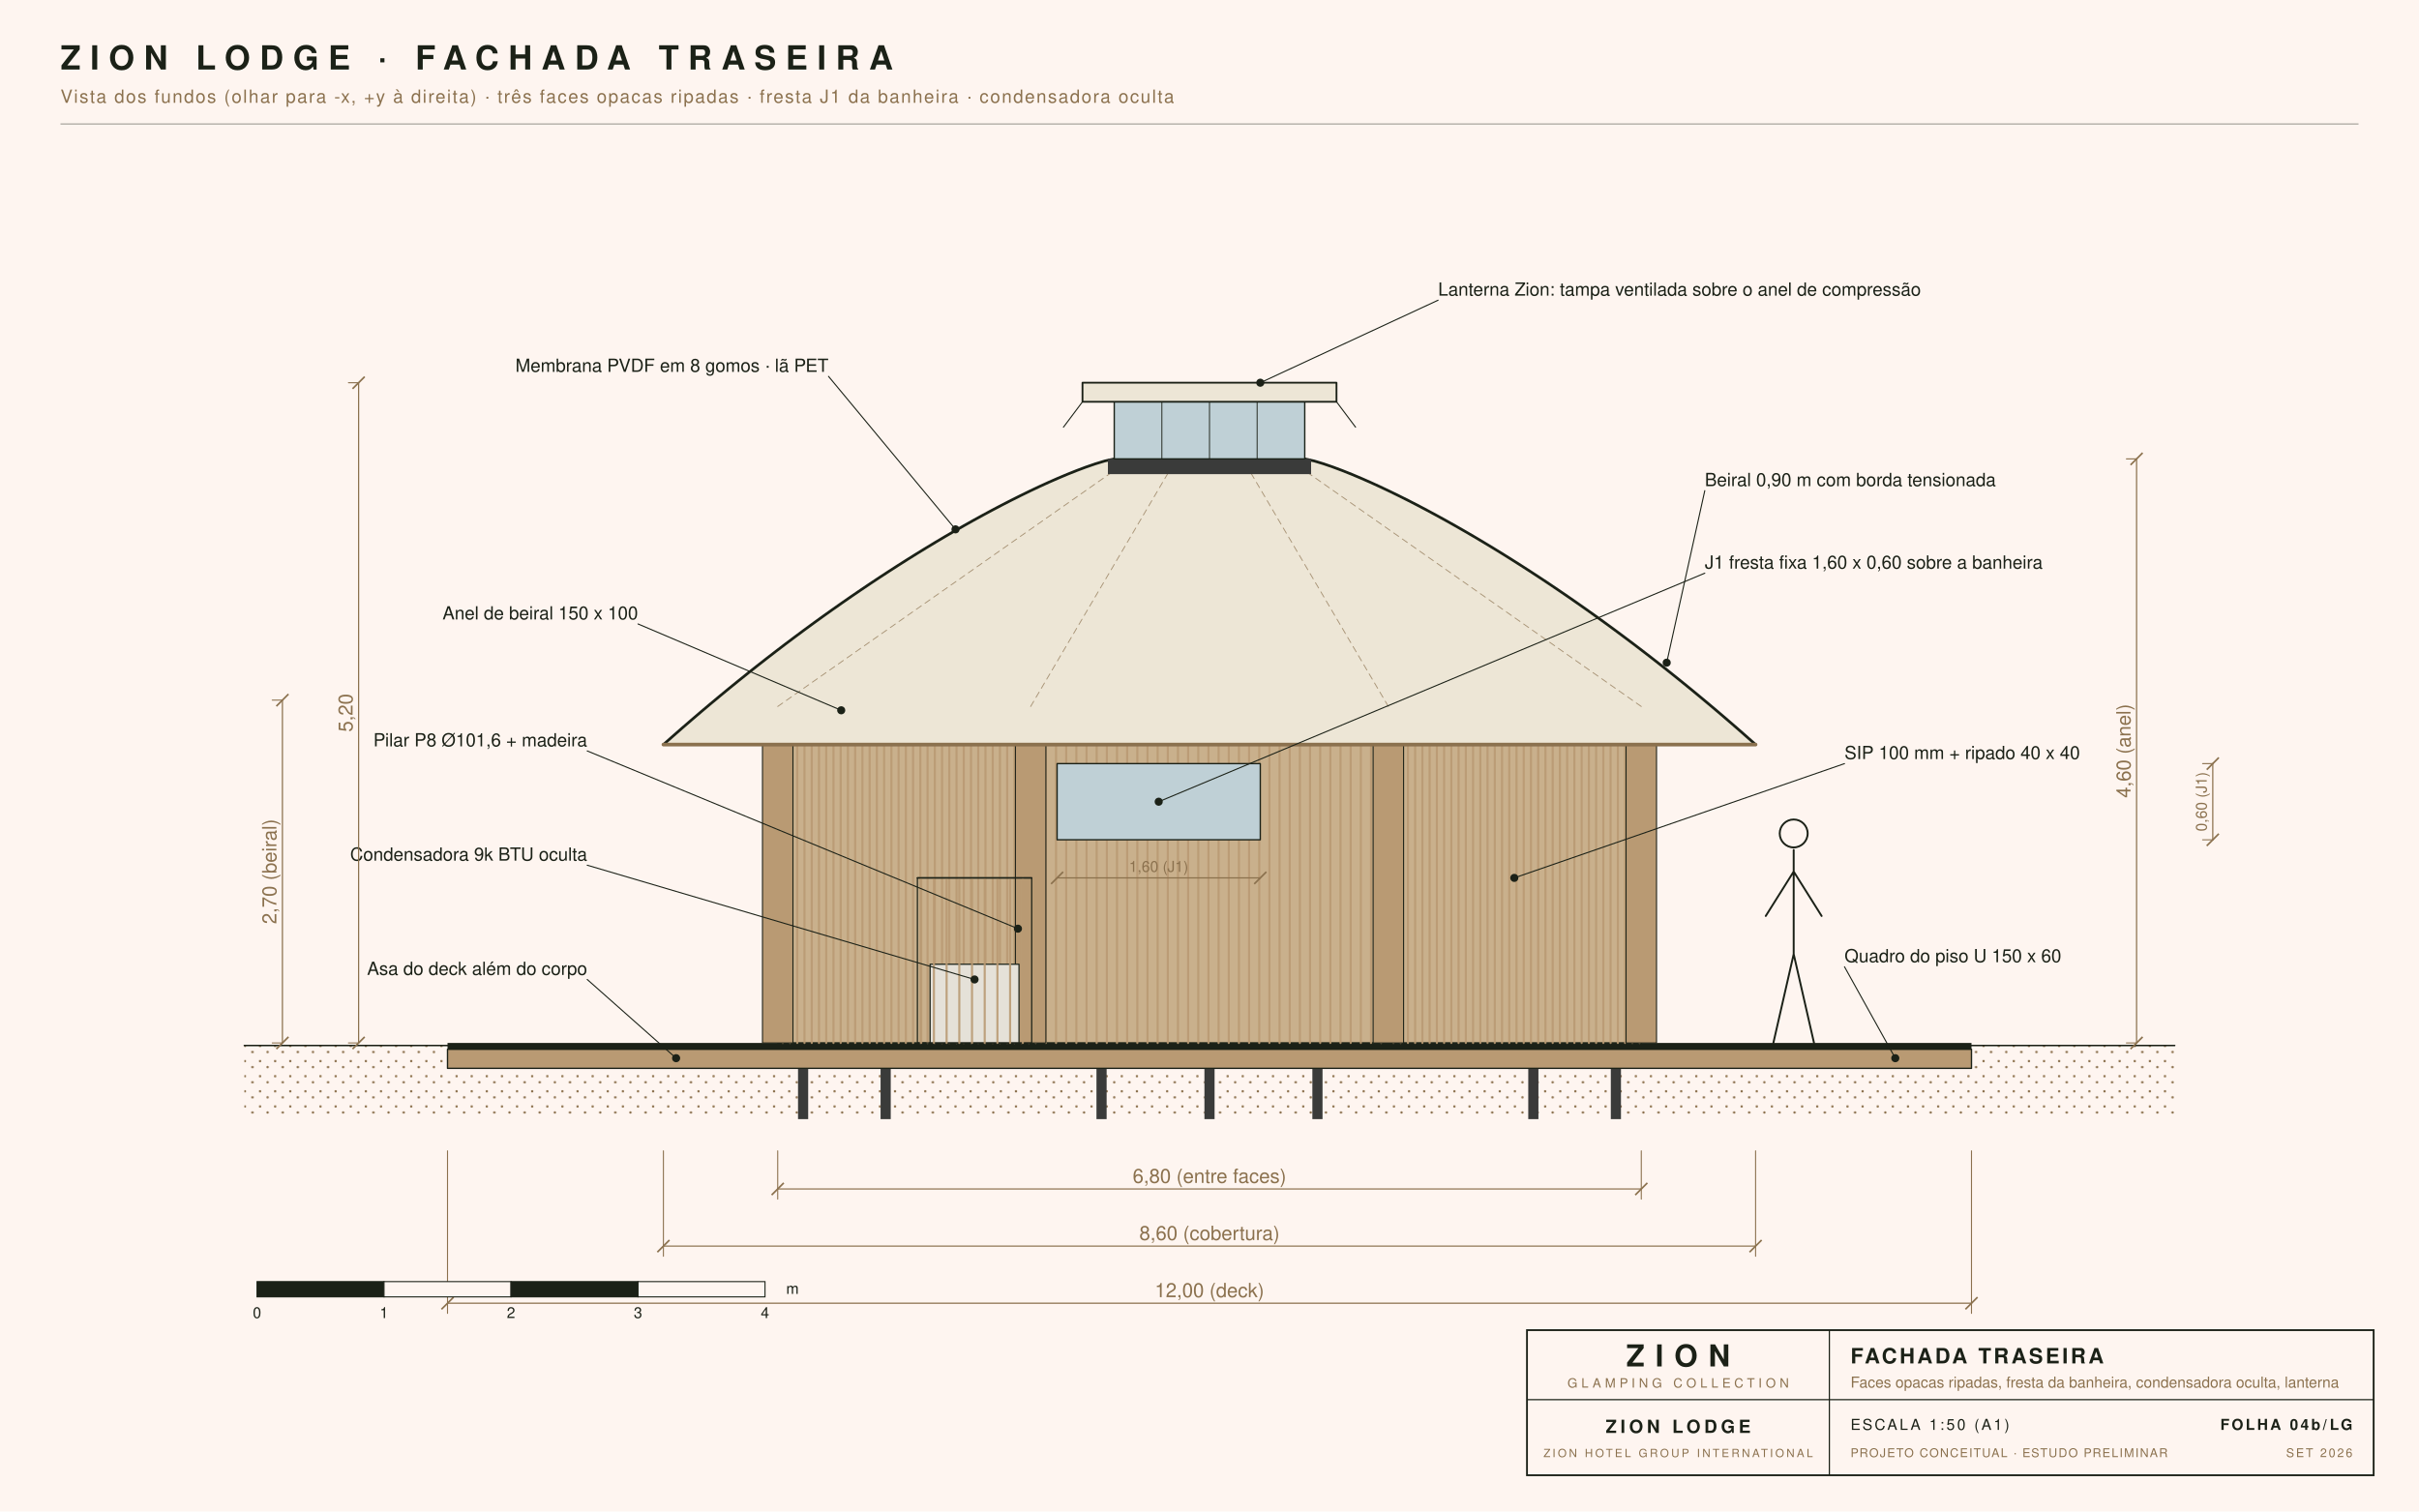
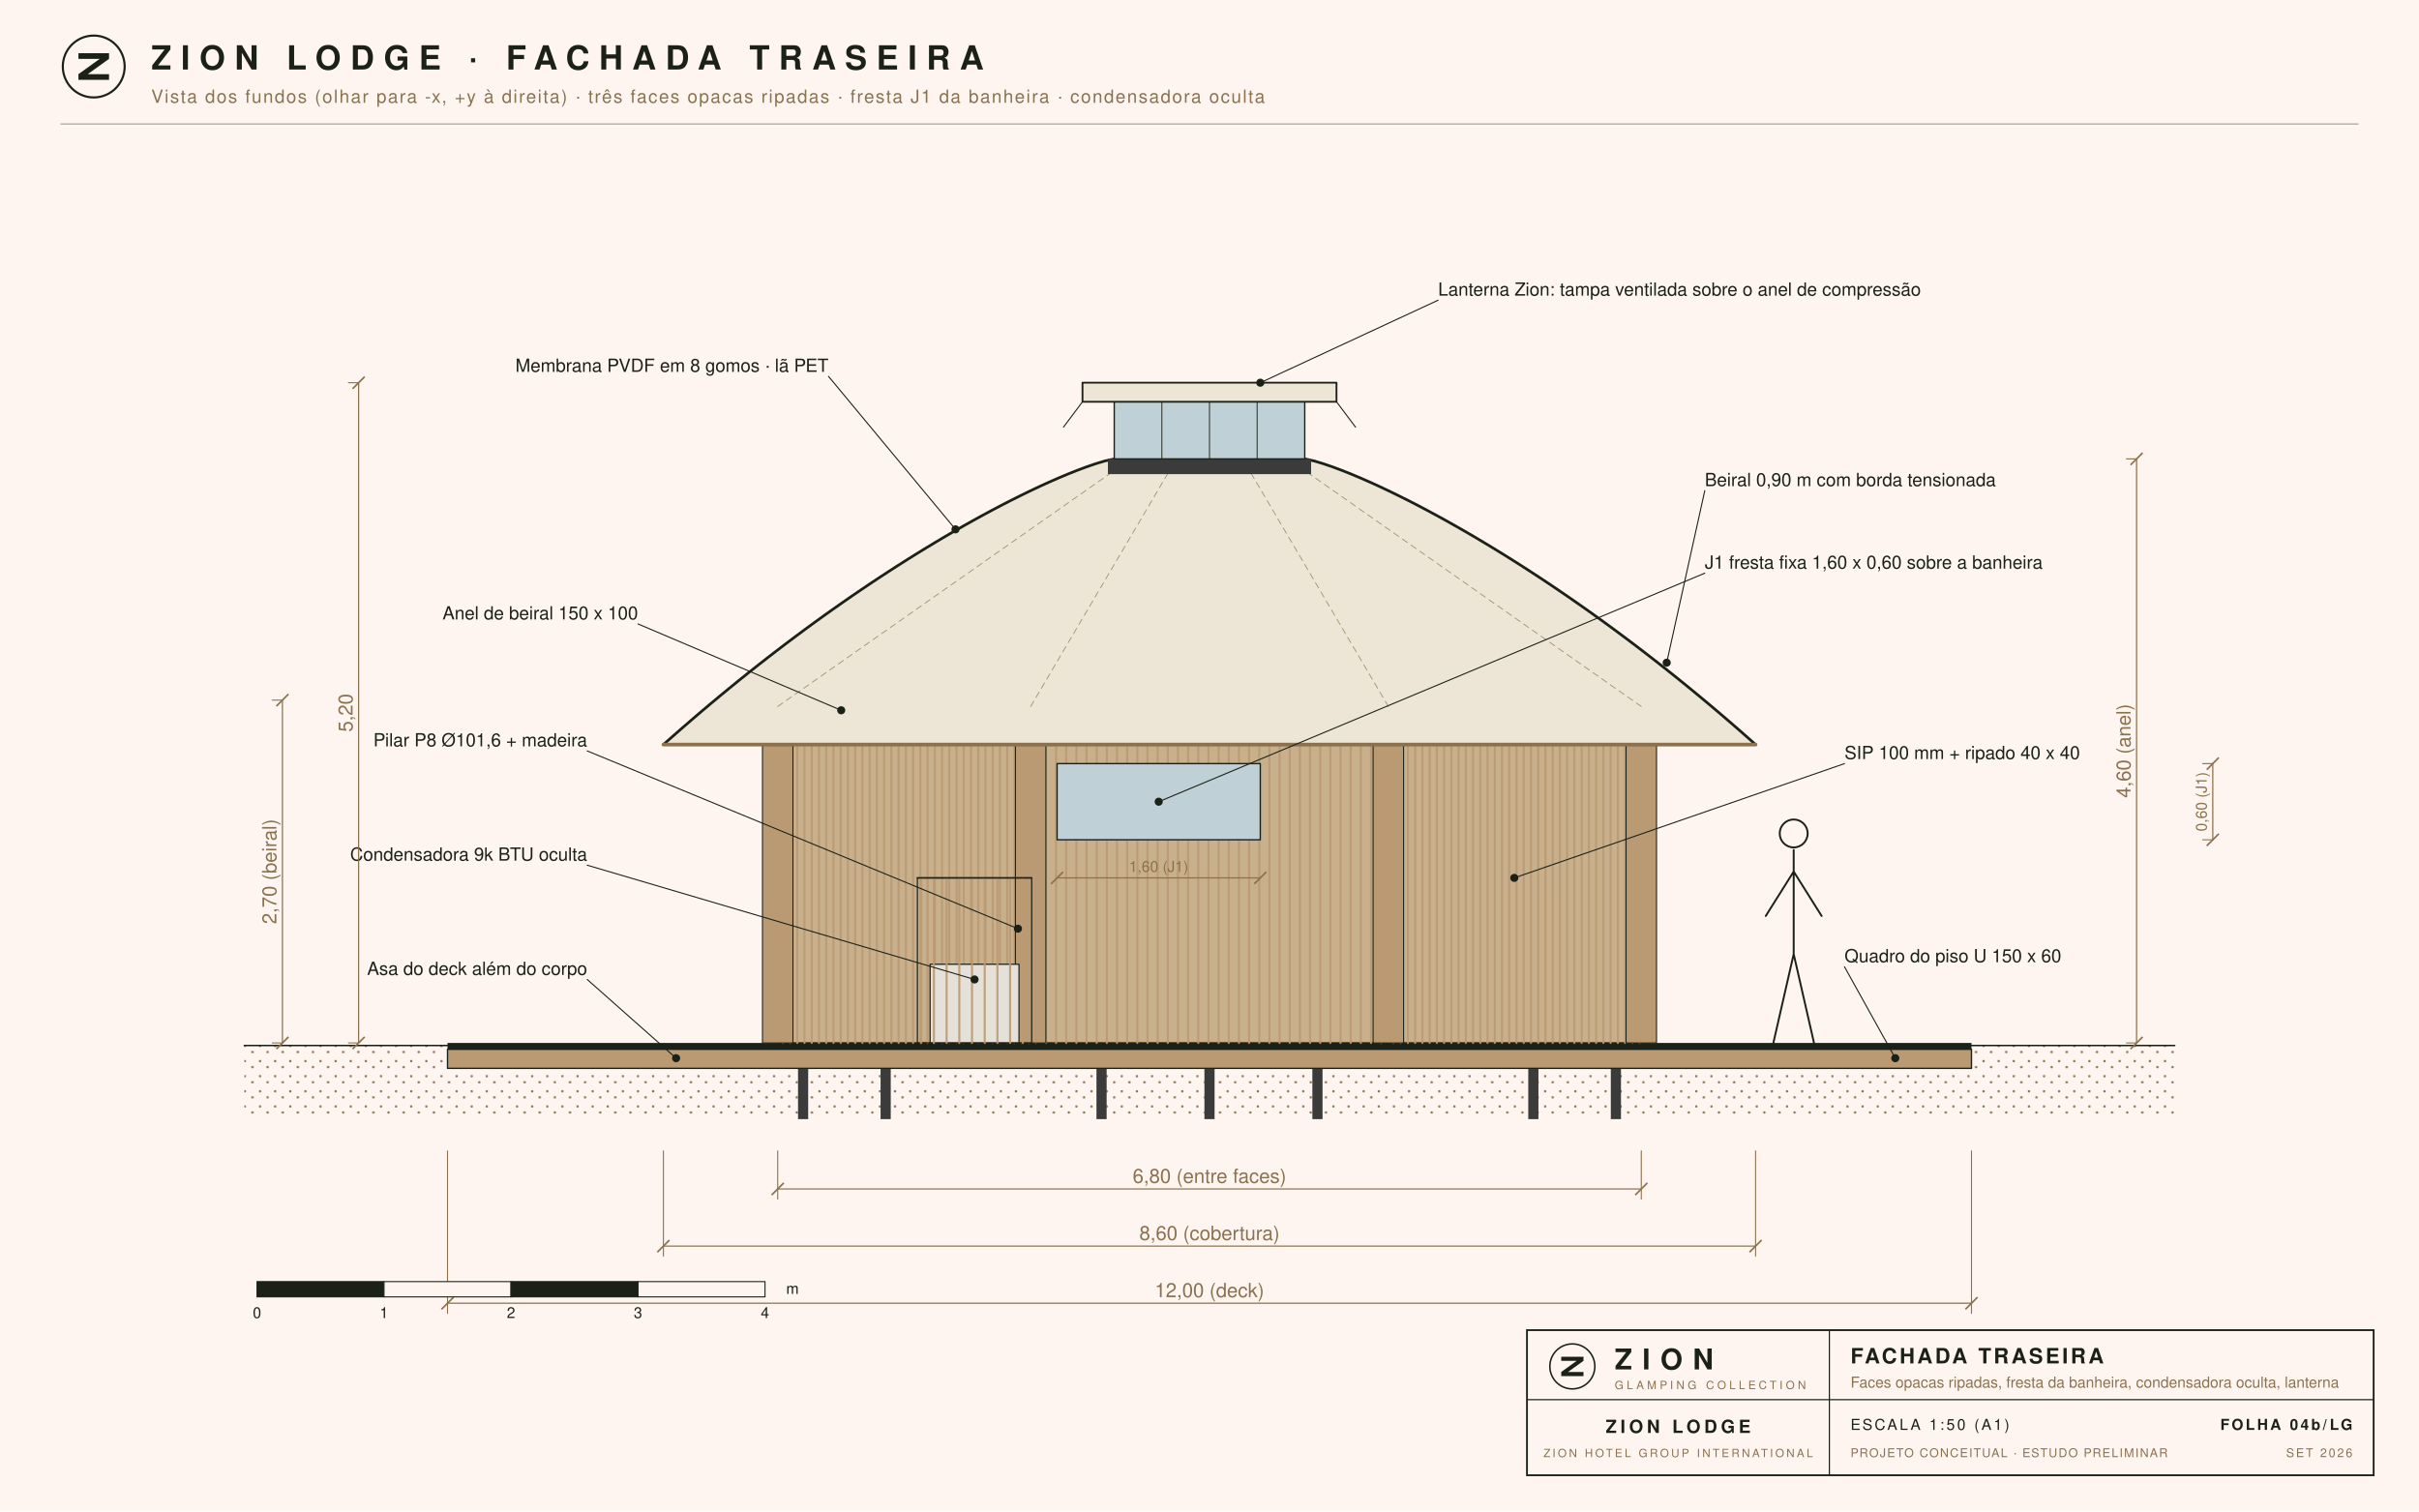
<svg xmlns="http://www.w3.org/2000/svg" viewBox="0 0 1600 1000" width="1600" height="1000" font-family="'DM Sans','Aventa',Helvetica,Arial,sans-serif">
  <defs>
    <pattern id="soil" width="10" height="10" patternUnits="userSpaceOnUse">
      <circle cx="2" cy="2" r="0.8" fill="#8B714E" />
      <circle cx="7" cy="6" r="0.8" fill="#8B714E" />
    </pattern>
  </defs>
  <rect width="1600" height="1000" fill="#FEF5F0" />
-   <text x="40.00" y="46.00" fill="#1B2117" text-anchor="start" style="font-family:'DM Sans','Aventa',Helvetica,Arial,sans-serif;font-size:22px;font-weight:700;letter-spacing:0.28em;">ZION LODGE · FACHADA TRASEIRA</text>
-   <text x="40.00" y="68.00" fill="#8B714E" text-anchor="start" style="font-family:'DM Sans','Aventa',Helvetica,Arial,sans-serif;font-size:12px;font-weight:400;letter-spacing:0.08em;">Vista dos fundos (olhar para -x, +y à direita) · três faces opacas ripadas · fresta J1 da banheira · condensadora oculta</text>
+   <g transform="translate(40.00,22.00) scale(0.44)">
+     <circle cx="50" cy="50" r="46.5" fill="none" stroke="#1B2117" stroke-width="3.2" />
+     <polygon points="27,30 73,30 73,38.5 41,61.5 73,61.5 73,70 27,70 27,61.5 59,38.5 27,38.5" fill="#1B2117" />
+   </g>
+   <text x="100.00" y="46.00" fill="#1B2117" text-anchor="start" style="font-family:'DM Sans','Aventa',Helvetica,Arial,sans-serif;font-size:22px;font-weight:700;letter-spacing:0.28em;">ZION LODGE · FACHADA TRASEIRA</text>
+   <text x="100.00" y="68.00" fill="#8B714E" text-anchor="start" style="font-family:'DM Sans','Aventa',Helvetica,Arial,sans-serif;font-size:12px;font-weight:400;letter-spacing:0.08em;">Vista dos fundos (olhar para -x, +y à direita) · três faces opacas ripadas · fresta J1 da banheira · condensadora oculta</text>
  <line x1="40" y1="82" x2="1560" y2="82" stroke="#1B2117" stroke-width="0.6" opacity="0.5" />
  <polygon points="161.60,740.40 1438.40,740.40 1438.40,691.68 161.60,691.68" fill="url(#soil)" stroke="none" stroke-width="1.0" opacity="1.0" stroke-linejoin="round" stroke-linecap="round" />
  <line x1="161.60" y1="691.68" x2="1438.40" y2="691.68" stroke="#1B2117" stroke-width="1.0" opacity="1.0" stroke-linecap="round" />
  <polygon points="527.84,740.40 534.56,740.40 534.56,706.80 527.84,706.80" fill="#3A3B3A" stroke="none" stroke-width="1.0" opacity="1.0" stroke-linejoin="round" stroke-linecap="round" />
  <polygon points="582.44,740.40 589.16,740.40 589.16,706.80 582.44,706.80" fill="#3A3B3A" stroke="none" stroke-width="1.0" opacity="1.0" stroke-linejoin="round" stroke-linecap="round" />
  <polygon points="725.24,740.40 731.96,740.40 731.96,706.80 725.24,706.80" fill="#3A3B3A" stroke="none" stroke-width="1.0" opacity="1.0" stroke-linejoin="round" stroke-linecap="round" />
  <polygon points="796.64,740.40 803.36,740.40 803.36,706.80 796.64,706.80" fill="#3A3B3A" stroke="none" stroke-width="1.0" opacity="1.0" stroke-linejoin="round" stroke-linecap="round" />
  <polygon points="868.04,740.40 874.76,740.40 874.76,706.80 868.04,706.80" fill="#3A3B3A" stroke="none" stroke-width="1.0" opacity="1.0" stroke-linejoin="round" stroke-linecap="round" />
  <polygon points="1010.84,740.40 1017.56,740.40 1017.56,706.80 1010.84,706.80" fill="#3A3B3A" stroke="none" stroke-width="1.0" opacity="1.0" stroke-linejoin="round" stroke-linecap="round" />
  <polygon points="1065.44,740.40 1072.16,740.40 1072.16,706.80 1065.44,706.80" fill="#3A3B3A" stroke="none" stroke-width="1.0" opacity="1.0" stroke-linejoin="round" stroke-linecap="round" />
  <polygon points="296.00,706.80 1304.00,706.80 1304.00,694.20 296.00,694.20" fill="#B99A73" stroke="#1B2117" stroke-width="0.9" opacity="1.0" stroke-linejoin="round" stroke-linecap="round" />
  <polygon points="296.00,694.20 1304.00,694.20 1304.00,690.00 296.00,690.00" fill="#1B2117" stroke="none" stroke-width="1.0" opacity="1.0" stroke-linejoin="round" stroke-linecap="round" />
  <polygon points="514.40,690.00 681.70,690.00 681.70,475.80 514.40,475.80" fill="#C9B08C" stroke="#1B2117" stroke-width="1.0" opacity="1.0" stroke-linejoin="round" stroke-linecap="round" />
  <line x1="517.76" y1="690.00" x2="517.76" y2="475.80" stroke="#B99A73" stroke-width="1.4" opacity="0.9" stroke-linecap="round" />
  <line x1="522.55" y1="690.00" x2="522.55" y2="475.80" stroke="#B99A73" stroke-width="1.4" opacity="0.9" stroke-linecap="round" />
  <line x1="527.34" y1="690.00" x2="527.34" y2="475.80" stroke="#B99A73" stroke-width="1.4" opacity="0.9" stroke-linecap="round" />
  <line x1="532.12" y1="690.00" x2="532.12" y2="475.80" stroke="#B99A73" stroke-width="1.4" opacity="0.9" stroke-linecap="round" />
  <line x1="536.91" y1="690.00" x2="536.91" y2="475.80" stroke="#B99A73" stroke-width="1.4" opacity="0.9" stroke-linecap="round" />
  <line x1="541.70" y1="690.00" x2="541.70" y2="475.80" stroke="#B99A73" stroke-width="1.4" opacity="0.9" stroke-linecap="round" />
  <line x1="546.49" y1="690.00" x2="546.49" y2="475.80" stroke="#B99A73" stroke-width="1.4" opacity="0.9" stroke-linecap="round" />
  <line x1="551.28" y1="690.00" x2="551.28" y2="475.80" stroke="#B99A73" stroke-width="1.4" opacity="0.9" stroke-linecap="round" />
  <line x1="556.06" y1="690.00" x2="556.06" y2="475.80" stroke="#B99A73" stroke-width="1.4" opacity="0.9" stroke-linecap="round" />
  <line x1="560.85" y1="690.00" x2="560.85" y2="475.80" stroke="#B99A73" stroke-width="1.4" opacity="0.9" stroke-linecap="round" />
  <line x1="565.64" y1="690.00" x2="565.64" y2="475.80" stroke="#B99A73" stroke-width="1.4" opacity="0.9" stroke-linecap="round" />
  <line x1="570.43" y1="690.00" x2="570.43" y2="475.80" stroke="#B99A73" stroke-width="1.4" opacity="0.9" stroke-linecap="round" />
  <line x1="575.22" y1="690.00" x2="575.22" y2="475.80" stroke="#B99A73" stroke-width="1.4" opacity="0.9" stroke-linecap="round" />
  <line x1="580.00" y1="690.00" x2="580.00" y2="475.80" stroke="#B99A73" stroke-width="1.4" opacity="0.9" stroke-linecap="round" />
  <line x1="584.79" y1="690.00" x2="584.79" y2="475.80" stroke="#B99A73" stroke-width="1.4" opacity="0.9" stroke-linecap="round" />
  <line x1="589.58" y1="690.00" x2="589.58" y2="475.80" stroke="#B99A73" stroke-width="1.4" opacity="0.9" stroke-linecap="round" />
  <line x1="594.37" y1="690.00" x2="594.37" y2="475.80" stroke="#B99A73" stroke-width="1.4" opacity="0.9" stroke-linecap="round" />
  <line x1="599.16" y1="690.00" x2="599.16" y2="475.80" stroke="#B99A73" stroke-width="1.4" opacity="0.9" stroke-linecap="round" />
  <line x1="603.94" y1="690.00" x2="603.94" y2="475.80" stroke="#B99A73" stroke-width="1.4" opacity="0.9" stroke-linecap="round" />
  <line x1="608.73" y1="690.00" x2="608.73" y2="475.80" stroke="#B99A73" stroke-width="1.4" opacity="0.9" stroke-linecap="round" />
  <line x1="613.52" y1="690.00" x2="613.52" y2="475.80" stroke="#B99A73" stroke-width="1.4" opacity="0.9" stroke-linecap="round" />
  <line x1="618.31" y1="690.00" x2="618.31" y2="475.80" stroke="#B99A73" stroke-width="1.4" opacity="0.9" stroke-linecap="round" />
  <line x1="623.10" y1="690.00" x2="623.10" y2="475.80" stroke="#B99A73" stroke-width="1.4" opacity="0.9" stroke-linecap="round" />
  <line x1="627.88" y1="690.00" x2="627.88" y2="475.80" stroke="#B99A73" stroke-width="1.4" opacity="0.9" stroke-linecap="round" />
  <line x1="632.67" y1="690.00" x2="632.67" y2="475.80" stroke="#B99A73" stroke-width="1.4" opacity="0.9" stroke-linecap="round" />
  <line x1="637.46" y1="690.00" x2="637.46" y2="475.80" stroke="#B99A73" stroke-width="1.4" opacity="0.9" stroke-linecap="round" />
  <line x1="642.25" y1="690.00" x2="642.25" y2="475.80" stroke="#B99A73" stroke-width="1.4" opacity="0.9" stroke-linecap="round" />
  <line x1="647.04" y1="690.00" x2="647.04" y2="475.80" stroke="#B99A73" stroke-width="1.4" opacity="0.9" stroke-linecap="round" />
  <line x1="651.82" y1="690.00" x2="651.82" y2="475.80" stroke="#B99A73" stroke-width="1.4" opacity="0.9" stroke-linecap="round" />
  <line x1="656.61" y1="690.00" x2="656.61" y2="475.80" stroke="#B99A73" stroke-width="1.4" opacity="0.9" stroke-linecap="round" />
  <line x1="661.40" y1="690.00" x2="661.40" y2="475.80" stroke="#B99A73" stroke-width="1.4" opacity="0.9" stroke-linecap="round" />
  <line x1="666.19" y1="690.00" x2="666.19" y2="475.80" stroke="#B99A73" stroke-width="1.4" opacity="0.9" stroke-linecap="round" />
  <line x1="670.98" y1="690.00" x2="670.98" y2="475.80" stroke="#B99A73" stroke-width="1.4" opacity="0.9" stroke-linecap="round" />
  <line x1="675.76" y1="690.00" x2="675.76" y2="475.80" stroke="#B99A73" stroke-width="1.4" opacity="0.9" stroke-linecap="round" />
  <line x1="680.55" y1="690.00" x2="680.55" y2="475.80" stroke="#B99A73" stroke-width="1.4" opacity="0.9" stroke-linecap="round" />
  <polygon points="681.70,690.00 918.30,690.00 918.30,475.80 681.70,475.80" fill="#C9B08C" stroke="#1B2117" stroke-width="1.0" opacity="1.0" stroke-linejoin="round" stroke-linecap="round" />
  <line x1="685.06" y1="690.00" x2="685.06" y2="475.80" stroke="#B99A73" stroke-width="1.4" opacity="0.9" stroke-linecap="round" />
  <line x1="691.78" y1="690.00" x2="691.78" y2="475.80" stroke="#B99A73" stroke-width="1.4" opacity="0.9" stroke-linecap="round" />
  <line x1="698.50" y1="690.00" x2="698.50" y2="475.80" stroke="#B99A73" stroke-width="1.4" opacity="0.9" stroke-linecap="round" />
  <line x1="705.22" y1="690.00" x2="705.22" y2="475.80" stroke="#B99A73" stroke-width="1.4" opacity="0.9" stroke-linecap="round" />
  <line x1="711.94" y1="690.00" x2="711.94" y2="475.80" stroke="#B99A73" stroke-width="1.4" opacity="0.9" stroke-linecap="round" />
  <line x1="718.66" y1="690.00" x2="718.66" y2="475.80" stroke="#B99A73" stroke-width="1.4" opacity="0.9" stroke-linecap="round" />
  <line x1="725.38" y1="690.00" x2="725.38" y2="475.80" stroke="#B99A73" stroke-width="1.4" opacity="0.9" stroke-linecap="round" />
  <line x1="732.10" y1="690.00" x2="732.10" y2="475.80" stroke="#B99A73" stroke-width="1.4" opacity="0.9" stroke-linecap="round" />
  <line x1="738.82" y1="690.00" x2="738.82" y2="475.80" stroke="#B99A73" stroke-width="1.4" opacity="0.9" stroke-linecap="round" />
  <line x1="745.54" y1="690.00" x2="745.54" y2="475.80" stroke="#B99A73" stroke-width="1.4" opacity="0.9" stroke-linecap="round" />
  <line x1="752.26" y1="690.00" x2="752.26" y2="475.80" stroke="#B99A73" stroke-width="1.4" opacity="0.9" stroke-linecap="round" />
  <line x1="758.98" y1="690.00" x2="758.98" y2="475.80" stroke="#B99A73" stroke-width="1.4" opacity="0.9" stroke-linecap="round" />
  <line x1="765.70" y1="690.00" x2="765.70" y2="475.80" stroke="#B99A73" stroke-width="1.4" opacity="0.9" stroke-linecap="round" />
  <line x1="772.42" y1="690.00" x2="772.42" y2="475.80" stroke="#B99A73" stroke-width="1.4" opacity="0.9" stroke-linecap="round" />
  <line x1="779.14" y1="690.00" x2="779.14" y2="475.80" stroke="#B99A73" stroke-width="1.4" opacity="0.9" stroke-linecap="round" />
  <line x1="785.86" y1="690.00" x2="785.86" y2="475.80" stroke="#B99A73" stroke-width="1.4" opacity="0.9" stroke-linecap="round" />
  <line x1="792.58" y1="690.00" x2="792.58" y2="475.80" stroke="#B99A73" stroke-width="1.4" opacity="0.9" stroke-linecap="round" />
  <line x1="799.30" y1="690.00" x2="799.30" y2="475.80" stroke="#B99A73" stroke-width="1.4" opacity="0.9" stroke-linecap="round" />
  <line x1="806.02" y1="690.00" x2="806.02" y2="475.80" stroke="#B99A73" stroke-width="1.4" opacity="0.9" stroke-linecap="round" />
  <line x1="812.74" y1="690.00" x2="812.74" y2="475.80" stroke="#B99A73" stroke-width="1.4" opacity="0.9" stroke-linecap="round" />
  <line x1="819.46" y1="690.00" x2="819.46" y2="475.80" stroke="#B99A73" stroke-width="1.4" opacity="0.9" stroke-linecap="round" />
  <line x1="826.18" y1="690.00" x2="826.18" y2="475.80" stroke="#B99A73" stroke-width="1.4" opacity="0.9" stroke-linecap="round" />
  <line x1="832.90" y1="690.00" x2="832.90" y2="475.80" stroke="#B99A73" stroke-width="1.4" opacity="0.9" stroke-linecap="round" />
  <line x1="839.62" y1="690.00" x2="839.62" y2="475.80" stroke="#B99A73" stroke-width="1.4" opacity="0.9" stroke-linecap="round" />
  <line x1="846.34" y1="690.00" x2="846.34" y2="475.80" stroke="#B99A73" stroke-width="1.4" opacity="0.9" stroke-linecap="round" />
  <line x1="853.06" y1="690.00" x2="853.06" y2="475.80" stroke="#B99A73" stroke-width="1.4" opacity="0.9" stroke-linecap="round" />
  <line x1="859.78" y1="690.00" x2="859.78" y2="475.80" stroke="#B99A73" stroke-width="1.4" opacity="0.9" stroke-linecap="round" />
  <line x1="866.50" y1="690.00" x2="866.50" y2="475.80" stroke="#B99A73" stroke-width="1.4" opacity="0.9" stroke-linecap="round" />
  <line x1="873.22" y1="690.00" x2="873.22" y2="475.80" stroke="#B99A73" stroke-width="1.4" opacity="0.9" stroke-linecap="round" />
  <line x1="879.94" y1="690.00" x2="879.94" y2="475.80" stroke="#B99A73" stroke-width="1.4" opacity="0.9" stroke-linecap="round" />
  <line x1="886.66" y1="690.00" x2="886.66" y2="475.80" stroke="#B99A73" stroke-width="1.4" opacity="0.9" stroke-linecap="round" />
  <line x1="893.38" y1="690.00" x2="893.38" y2="475.80" stroke="#B99A73" stroke-width="1.4" opacity="0.9" stroke-linecap="round" />
  <line x1="900.10" y1="690.00" x2="900.10" y2="475.80" stroke="#B99A73" stroke-width="1.4" opacity="0.9" stroke-linecap="round" />
  <line x1="906.82" y1="690.00" x2="906.82" y2="475.80" stroke="#B99A73" stroke-width="1.4" opacity="0.9" stroke-linecap="round" />
  <line x1="913.54" y1="690.00" x2="913.54" y2="475.80" stroke="#B99A73" stroke-width="1.4" opacity="0.9" stroke-linecap="round" />
  <polygon points="918.30,690.00 1085.60,690.00 1085.60,475.80 918.30,475.80" fill="#C9B08C" stroke="#1B2117" stroke-width="1.0" opacity="1.0" stroke-linejoin="round" stroke-linecap="round" />
  <line x1="921.66" y1="690.00" x2="921.66" y2="475.80" stroke="#B99A73" stroke-width="1.4" opacity="0.9" stroke-linecap="round" />
  <line x1="926.45" y1="690.00" x2="926.45" y2="475.80" stroke="#B99A73" stroke-width="1.4" opacity="0.9" stroke-linecap="round" />
  <line x1="931.24" y1="690.00" x2="931.24" y2="475.80" stroke="#B99A73" stroke-width="1.4" opacity="0.9" stroke-linecap="round" />
  <line x1="936.02" y1="690.00" x2="936.02" y2="475.80" stroke="#B99A73" stroke-width="1.4" opacity="0.9" stroke-linecap="round" />
  <line x1="940.81" y1="690.00" x2="940.81" y2="475.80" stroke="#B99A73" stroke-width="1.4" opacity="0.9" stroke-linecap="round" />
  <line x1="945.60" y1="690.00" x2="945.60" y2="475.80" stroke="#B99A73" stroke-width="1.4" opacity="0.9" stroke-linecap="round" />
  <line x1="950.39" y1="690.00" x2="950.39" y2="475.80" stroke="#B99A73" stroke-width="1.4" opacity="0.9" stroke-linecap="round" />
  <line x1="955.18" y1="690.00" x2="955.18" y2="475.80" stroke="#B99A73" stroke-width="1.4" opacity="0.9" stroke-linecap="round" />
  <line x1="959.96" y1="690.00" x2="959.96" y2="475.80" stroke="#B99A73" stroke-width="1.4" opacity="0.9" stroke-linecap="round" />
  <line x1="964.75" y1="690.00" x2="964.75" y2="475.80" stroke="#B99A73" stroke-width="1.4" opacity="0.9" stroke-linecap="round" />
  <line x1="969.54" y1="690.00" x2="969.54" y2="475.80" stroke="#B99A73" stroke-width="1.4" opacity="0.9" stroke-linecap="round" />
  <line x1="974.33" y1="690.00" x2="974.33" y2="475.80" stroke="#B99A73" stroke-width="1.4" opacity="0.9" stroke-linecap="round" />
  <line x1="979.12" y1="690.00" x2="979.12" y2="475.80" stroke="#B99A73" stroke-width="1.4" opacity="0.9" stroke-linecap="round" />
  <line x1="983.90" y1="690.00" x2="983.90" y2="475.80" stroke="#B99A73" stroke-width="1.4" opacity="0.9" stroke-linecap="round" />
  <line x1="988.69" y1="690.00" x2="988.69" y2="475.80" stroke="#B99A73" stroke-width="1.4" opacity="0.9" stroke-linecap="round" />
  <line x1="993.48" y1="690.00" x2="993.48" y2="475.80" stroke="#B99A73" stroke-width="1.4" opacity="0.9" stroke-linecap="round" />
  <line x1="998.27" y1="690.00" x2="998.27" y2="475.80" stroke="#B99A73" stroke-width="1.4" opacity="0.9" stroke-linecap="round" />
  <line x1="1003.06" y1="690.00" x2="1003.06" y2="475.80" stroke="#B99A73" stroke-width="1.4" opacity="0.9" stroke-linecap="round" />
  <line x1="1007.84" y1="690.00" x2="1007.84" y2="475.80" stroke="#B99A73" stroke-width="1.4" opacity="0.9" stroke-linecap="round" />
  <line x1="1012.63" y1="690.00" x2="1012.63" y2="475.80" stroke="#B99A73" stroke-width="1.4" opacity="0.9" stroke-linecap="round" />
  <line x1="1017.42" y1="690.00" x2="1017.42" y2="475.80" stroke="#B99A73" stroke-width="1.4" opacity="0.9" stroke-linecap="round" />
  <line x1="1022.21" y1="690.00" x2="1022.21" y2="475.80" stroke="#B99A73" stroke-width="1.4" opacity="0.9" stroke-linecap="round" />
  <line x1="1027.00" y1="690.00" x2="1027.00" y2="475.80" stroke="#B99A73" stroke-width="1.4" opacity="0.9" stroke-linecap="round" />
  <line x1="1031.78" y1="690.00" x2="1031.78" y2="475.80" stroke="#B99A73" stroke-width="1.4" opacity="0.9" stroke-linecap="round" />
  <line x1="1036.57" y1="690.00" x2="1036.57" y2="475.80" stroke="#B99A73" stroke-width="1.4" opacity="0.9" stroke-linecap="round" />
  <line x1="1041.36" y1="690.00" x2="1041.36" y2="475.80" stroke="#B99A73" stroke-width="1.4" opacity="0.9" stroke-linecap="round" />
  <line x1="1046.15" y1="690.00" x2="1046.15" y2="475.80" stroke="#B99A73" stroke-width="1.4" opacity="0.9" stroke-linecap="round" />
  <line x1="1050.94" y1="690.00" x2="1050.94" y2="475.80" stroke="#B99A73" stroke-width="1.4" opacity="0.9" stroke-linecap="round" />
  <line x1="1055.72" y1="690.00" x2="1055.72" y2="475.80" stroke="#B99A73" stroke-width="1.4" opacity="0.9" stroke-linecap="round" />
  <line x1="1060.51" y1="690.00" x2="1060.51" y2="475.80" stroke="#B99A73" stroke-width="1.4" opacity="0.9" stroke-linecap="round" />
  <line x1="1065.30" y1="690.00" x2="1065.30" y2="475.80" stroke="#B99A73" stroke-width="1.4" opacity="0.9" stroke-linecap="round" />
  <line x1="1070.09" y1="690.00" x2="1070.09" y2="475.80" stroke="#B99A73" stroke-width="1.4" opacity="0.9" stroke-linecap="round" />
  <line x1="1074.88" y1="690.00" x2="1074.88" y2="475.80" stroke="#B99A73" stroke-width="1.4" opacity="0.9" stroke-linecap="round" />
  <line x1="1079.66" y1="690.00" x2="1079.66" y2="475.80" stroke="#B99A73" stroke-width="1.4" opacity="0.9" stroke-linecap="round" />
  <line x1="1084.45" y1="690.00" x2="1084.45" y2="475.80" stroke="#B99A73" stroke-width="1.4" opacity="0.9" stroke-linecap="round" />
  <polygon points="699.20,555.60 833.60,555.60 833.60,505.20 699.20,505.20" fill="#BFD0D6" stroke="#1B2117" stroke-width="0.9" opacity="1.0" stroke-linejoin="round" stroke-linecap="round" />
  <polygon points="504.32,690.00 524.48,690.00 524.48,463.20 504.32,463.20" fill="#B99A73" stroke="#1B2117" stroke-width="0.7" opacity="1.0" stroke-linejoin="round" stroke-linecap="round" />
  <polygon points="671.62,690.00 691.78,690.00 691.78,463.20 671.62,463.20" fill="#B99A73" stroke="#1B2117" stroke-width="0.7" opacity="1.0" stroke-linejoin="round" stroke-linecap="round" />
  <polygon points="908.22,690.00 928.38,690.00 928.38,463.20 908.22,463.20" fill="#B99A73" stroke="#1B2117" stroke-width="0.7" opacity="1.0" stroke-linejoin="round" stroke-linecap="round" />
  <polygon points="1075.52,690.00 1095.68,690.00 1095.68,463.20 1075.52,463.20" fill="#B99A73" stroke="#1B2117" stroke-width="0.7" opacity="1.0" stroke-linejoin="round" stroke-linecap="round" />
  <polygon points="504.32,475.80 1095.68,475.80 1095.68,463.20 504.32,463.20" fill="#3A3B3A" stroke="#1B2117" stroke-width="0.5" opacity="1.0" stroke-linejoin="round" stroke-linecap="round" />
  <polygon points="438.80,492.60 445.01,487.09 451.22,481.64 457.44,476.27 463.65,470.95 469.86,465.71 476.08,460.53 482.29,455.41 488.50,450.36 494.71,445.37 500.93,440.45 507.14,435.59 513.35,430.79 519.56,426.05 525.78,421.38 531.99,416.76 538.20,412.21 544.41,407.72 550.62,403.30 556.84,398.93 563.05,394.62 569.26,390.38 575.48,386.19 581.69,382.07 587.90,378.01 594.11,374.01 600.33,370.07 606.54,366.19 612.75,362.38 618.96,358.63 625.17,354.94 631.39,351.32 637.60,347.77 643.81,344.28 650.02,340.87 656.24,337.52 662.45,334.25 668.66,331.06 674.88,327.95 681.09,324.92 687.30,321.98 693.51,319.14 699.73,316.41 705.94,313.79 712.15,311.31 718.36,308.98 724.58,306.84 730.79,304.96 737.00,303.60 863.00,303.60 869.21,304.96 875.42,306.84 881.64,308.98 887.85,311.31 894.06,313.79 900.27,316.41 906.49,319.14 912.70,321.98 918.91,324.92 925.12,327.95 931.34,331.06 937.55,334.25 943.76,337.52 949.98,340.87 956.19,344.28 962.40,347.77 968.61,351.32 974.83,354.94 981.04,358.63 987.25,362.38 993.46,366.19 999.67,370.07 1005.89,374.01 1012.10,378.01 1018.31,382.07 1024.53,386.19 1030.74,390.38 1036.95,394.62 1043.16,398.93 1049.38,403.30 1055.59,407.72 1061.80,412.21 1068.01,416.76 1074.22,421.38 1080.44,426.05 1086.65,430.79 1092.86,435.59 1099.08,440.45 1105.29,445.37 1111.50,450.36 1117.71,455.41 1123.92,460.53 1130.14,465.71 1136.35,470.95 1142.56,476.27 1148.78,481.64 1154.99,487.09 1161.20,492.60" fill="#EDE6D6" stroke="#1B2117" stroke-width="1.8" opacity="1.0" stroke-linejoin="round" stroke-linecap="round" />
  <line x1="438.80" y1="492.60" x2="1161.20" y2="492.60" stroke="#8B714E" stroke-width="2.4" opacity="1.0" stroke-linecap="round" />
  <line x1="514.40" y1="467.40" x2="742.04" y2="307.80" stroke="#8B714E" stroke-width="0.6" stroke-dasharray="4 3" opacity="0.7" stroke-linecap="round" />
  <line x1="681.70" y1="467.40" x2="775.64" y2="307.80" stroke="#8B714E" stroke-width="0.6" stroke-dasharray="4 3" opacity="0.7" stroke-linecap="round" />
  <line x1="918.30" y1="467.40" x2="824.36" y2="307.80" stroke="#8B714E" stroke-width="0.6" stroke-dasharray="4 3" opacity="0.7" stroke-linecap="round" />
  <line x1="1085.60" y1="467.40" x2="857.96" y2="307.80" stroke="#8B714E" stroke-width="0.6" stroke-dasharray="4 3" opacity="0.7" stroke-linecap="round" />
  <polygon points="732.80,313.68 867.20,313.68 867.20,303.60 732.80,303.60" fill="#3A3B3A" stroke="none" stroke-width="1.0" opacity="1.0" stroke-linejoin="round" stroke-linecap="round" />
  <polygon points="737.00,303.60 863.00,303.60 863.00,265.80 737.00,265.80" fill="#BFD0D6" stroke="#1B2117" stroke-width="0.9" opacity="1.0" stroke-linejoin="round" stroke-linecap="round" />
  <line x1="768.50" y1="303.60" x2="768.50" y2="265.80" stroke="#1B2117" stroke-width="0.6" opacity="1.0" stroke-linecap="round" />
  <line x1="800.00" y1="303.60" x2="800.00" y2="265.80" stroke="#1B2117" stroke-width="0.6" opacity="1.0" stroke-linecap="round" />
  <line x1="831.50" y1="303.60" x2="831.50" y2="265.80" stroke="#1B2117" stroke-width="0.6" opacity="1.0" stroke-linecap="round" />
  <polygon points="716.00,265.80 884.00,265.80 884.00,253.20 716.00,253.20" fill="#EDE6D6" stroke="#1B2117" stroke-width="1.2" opacity="1.0" stroke-linejoin="round" stroke-linecap="round" />
  <line x1="716.00" y1="265.80" x2="703.40" y2="282.60" stroke="#1B2117" stroke-width="0.7" opacity="1.0" stroke-linecap="round" />
  <line x1="884.00" y1="265.80" x2="896.60" y2="282.60" stroke="#1B2117" stroke-width="0.7" opacity="1.0" stroke-linecap="round" />
  <polygon points="615.20,690.00 674.00,690.00 674.00,637.92 615.20,637.92" fill="#E5E1D8" stroke="#1B2117" stroke-width="0.8" opacity="1.0" stroke-linejoin="round" stroke-linecap="round" />
  <polygon points="606.80,690.00 682.40,690.00 682.40,580.80 606.80,580.80" fill="none" stroke="#1B2117" stroke-width="0.8" opacity="1.0" stroke-linejoin="round" stroke-linecap="round" />
  <line x1="609.32" y1="690.00" x2="609.32" y2="580.80" stroke="#B99A73" stroke-width="1.4" opacity="0.9" stroke-linecap="round" />
  <line x1="617.72" y1="690.00" x2="617.72" y2="580.80" stroke="#B99A73" stroke-width="1.4" opacity="0.9" stroke-linecap="round" />
  <line x1="626.12" y1="690.00" x2="626.12" y2="580.80" stroke="#B99A73" stroke-width="1.4" opacity="0.9" stroke-linecap="round" />
  <line x1="634.52" y1="690.00" x2="634.52" y2="580.80" stroke="#B99A73" stroke-width="1.4" opacity="0.9" stroke-linecap="round" />
  <line x1="642.92" y1="690.00" x2="642.92" y2="580.80" stroke="#B99A73" stroke-width="1.4" opacity="0.9" stroke-linecap="round" />
  <line x1="651.32" y1="690.00" x2="651.32" y2="580.80" stroke="#B99A73" stroke-width="1.4" opacity="0.9" stroke-linecap="round" />
  <line x1="659.72" y1="690.00" x2="659.72" y2="580.80" stroke="#B99A73" stroke-width="1.4" opacity="0.9" stroke-linecap="round" />
  <line x1="668.12" y1="690.00" x2="668.12" y2="580.80" stroke="#B99A73" stroke-width="1.4" opacity="0.9" stroke-linecap="round" />
  <line x1="676.52" y1="690.00" x2="676.52" y2="580.80" stroke="#B99A73" stroke-width="1.4" opacity="0.9" stroke-linecap="round" />
  <line x1="606.80" y1="580.80" x2="682.40" y2="580.80" stroke="#1B2117" stroke-width="1.0" opacity="1.0" stroke-linecap="round" />
  <g transform="translate(1186.4,690.0) scale(0.840)">
    <circle cx="0" cy="-165" r="11" fill="none" stroke="#1B2117" stroke-width="1.5" />
    <path d="M0 -152 V-70 M0 -70 L-16 0 M0 -70 L16 0 M-22 -100 L0 -135 L22 -100" fill="none" stroke="#1B2117" stroke-width="1.5" stroke-linecap="round" />
  </g>
  <line x1="833.60" y1="253.20" x2="951.20" y2="198.60" stroke="#1B2117" stroke-width="0.7" opacity="1.0" stroke-linecap="round" />
  <circle cx="833.60" cy="253.20" r="2.2" fill="#1B2117" stroke="#1B2117" stroke-width="1.0" />
  <text x="951.20" y="195.60" fill="#1B2117" text-anchor="start" style="font-family:'DM Sans','Aventa',Helvetica,Arial,sans-serif;font-size:12px;font-weight:400;letter-spacing:0em;">Lanterna Zion: tampa ventilada sobre o anel de compressão</text>
  <line x1="632.00" y1="350.22" x2="548.00" y2="249.00" stroke="#1B2117" stroke-width="0.7" opacity="1.0" stroke-linecap="round" />
  <circle cx="632.00" cy="350.22" r="2.2" fill="#1B2117" stroke="#1B2117" stroke-width="1.0" />
  <text x="548.00" y="246.00" fill="#1B2117" text-anchor="end" style="font-family:'DM Sans','Aventa',Helvetica,Arial,sans-serif;font-size:12px;font-weight:400;letter-spacing:0em;">Membrana PVDF em 8 gomos · lã PET</text>
  <line x1="1102.40" y1="438.42" x2="1127.60" y2="324.60" stroke="#1B2117" stroke-width="0.7" opacity="1.0" stroke-linecap="round" />
  <circle cx="1102.40" cy="438.42" r="2.2" fill="#1B2117" stroke="#1B2117" stroke-width="1.0" />
  <text x="1127.60" y="321.60" fill="#1B2117" text-anchor="start" style="font-family:'DM Sans','Aventa',Helvetica,Arial,sans-serif;font-size:12px;font-weight:400;letter-spacing:0em;">Beiral 0,90 m com borda tensionada</text>
  <line x1="556.40" y1="469.92" x2="422.00" y2="412.80" stroke="#1B2117" stroke-width="0.7" opacity="1.0" stroke-linecap="round" />
  <circle cx="556.40" cy="469.92" r="2.2" fill="#1B2117" stroke="#1B2117" stroke-width="1.0" />
  <text x="422.00" y="409.80" fill="#1B2117" text-anchor="end" style="font-family:'DM Sans','Aventa',Helvetica,Arial,sans-serif;font-size:12px;font-weight:400;letter-spacing:0em;">Anel de beiral 150 x 100</text>
  <line x1="766.40" y1="530.40" x2="1127.60" y2="379.20" stroke="#1B2117" stroke-width="0.7" opacity="1.0" stroke-linecap="round" />
  <circle cx="766.40" cy="530.40" r="2.2" fill="#1B2117" stroke="#1B2117" stroke-width="1.0" />
  <text x="1127.60" y="376.20" fill="#1B2117" text-anchor="start" style="font-family:'DM Sans','Aventa',Helvetica,Arial,sans-serif;font-size:12px;font-weight:400;letter-spacing:0em;">J1 fresta fixa 1,60 x 0,60 sobre a banheira</text>
  <line x1="1001.60" y1="580.80" x2="1220.00" y2="505.20" stroke="#1B2117" stroke-width="0.7" opacity="1.0" stroke-linecap="round" />
  <circle cx="1001.60" cy="580.80" r="2.2" fill="#1B2117" stroke="#1B2117" stroke-width="1.0" />
  <text x="1220.00" y="502.20" fill="#1B2117" text-anchor="start" style="font-family:'DM Sans','Aventa',Helvetica,Arial,sans-serif;font-size:12px;font-weight:400;letter-spacing:0em;">SIP 100 mm + ripado 40 x 40</text>
  <line x1="673.30" y1="614.40" x2="388.40" y2="496.80" stroke="#1B2117" stroke-width="0.7" opacity="1.0" stroke-linecap="round" />
  <circle cx="673.30" cy="614.40" r="2.2" fill="#1B2117" stroke="#1B2117" stroke-width="1.0" />
  <text x="388.40" y="493.80" fill="#1B2117" text-anchor="end" style="font-family:'DM Sans','Aventa',Helvetica,Arial,sans-serif;font-size:12px;font-weight:400;letter-spacing:0em;">Pilar P8 Ø101,6 + madeira</text>
  <line x1="644.60" y1="648.00" x2="388.40" y2="572.40" stroke="#1B2117" stroke-width="0.7" opacity="1.0" stroke-linecap="round" />
  <circle cx="644.60" cy="648.00" r="2.2" fill="#1B2117" stroke="#1B2117" stroke-width="1.0" />
  <text x="388.40" y="569.40" fill="#1B2117" text-anchor="end" style="font-family:'DM Sans','Aventa',Helvetica,Arial,sans-serif;font-size:12px;font-weight:400;letter-spacing:0em;">Condensadora 9k BTU oculta</text>
  <line x1="447.20" y1="700.08" x2="388.40" y2="648.00" stroke="#1B2117" stroke-width="0.7" opacity="1.0" stroke-linecap="round" />
  <circle cx="447.20" cy="700.08" r="2.2" fill="#1B2117" stroke="#1B2117" stroke-width="1.0" />
  <text x="388.40" y="645.00" fill="#1B2117" text-anchor="end" style="font-family:'DM Sans','Aventa',Helvetica,Arial,sans-serif;font-size:12px;font-weight:400;letter-spacing:0em;">Asa do deck além do corpo</text>
  <line x1="1253.60" y1="700.08" x2="1220.00" y2="639.60" stroke="#1B2117" stroke-width="0.7" opacity="1.0" stroke-linecap="round" />
  <circle cx="1253.60" cy="700.08" r="2.2" fill="#1B2117" stroke="#1B2117" stroke-width="1.0" />
  <text x="1220.00" y="636.60" fill="#1B2117" text-anchor="start" style="font-family:'DM Sans','Aventa',Helvetica,Arial,sans-serif;font-size:12px;font-weight:400;letter-spacing:0em;">Quadro do piso U 150 x 60</text>
  <line x1="514.40" y1="761.40" x2="514.40" y2="793.32" stroke="#8B714E" stroke-width="0.7" opacity="1.0" stroke-linecap="round" />
  <line x1="1085.60" y1="761.40" x2="1085.60" y2="793.32" stroke="#8B714E" stroke-width="0.7" opacity="1.0" stroke-linecap="round" />
  <line x1="514.40" y1="786.60" x2="1085.60" y2="786.60" stroke="#8B714E" stroke-width="0.8" opacity="1.0" stroke-linecap="round" />
  <line x1="510.4" y1="790.6" x2="518.4" y2="782.6" stroke="#8B714E" stroke-width="1.1" />
  <line x1="1081.6" y1="790.6" x2="1089.6" y2="782.6" stroke="#8B714E" stroke-width="1.1" />
  <text x="800.00" y="782.60" fill="#8B714E" text-anchor="middle" style="font-family:'DM Sans','Aventa',Helvetica,Arial,sans-serif;font-size:13px;font-weight:400;letter-spacing:0em;">6,80 (entre faces)</text>
  <line x1="438.80" y1="761.40" x2="438.80" y2="831.12" stroke="#8B714E" stroke-width="0.7" opacity="1.0" stroke-linecap="round" />
  <line x1="1161.20" y1="761.40" x2="1161.20" y2="831.12" stroke="#8B714E" stroke-width="0.7" opacity="1.0" stroke-linecap="round" />
  <line x1="438.80" y1="824.40" x2="1161.20" y2="824.40" stroke="#8B714E" stroke-width="0.8" opacity="1.0" stroke-linecap="round" />
  <line x1="434.8" y1="828.4" x2="442.8" y2="820.4" stroke="#8B714E" stroke-width="1.1" />
  <line x1="1157.2" y1="828.4" x2="1165.2" y2="820.4" stroke="#8B714E" stroke-width="1.1" />
  <text x="800.00" y="820.40" fill="#8B714E" text-anchor="middle" style="font-family:'DM Sans','Aventa',Helvetica,Arial,sans-serif;font-size:13px;font-weight:400;letter-spacing:0em;">8,60 (cobertura)</text>
  <line x1="296.00" y1="761.40" x2="296.00" y2="868.92" stroke="#8B714E" stroke-width="0.7" opacity="1.0" stroke-linecap="round" />
  <line x1="1304.00" y1="761.40" x2="1304.00" y2="868.92" stroke="#8B714E" stroke-width="0.7" opacity="1.0" stroke-linecap="round" />
  <line x1="296.00" y1="862.20" x2="1304.00" y2="862.20" stroke="#8B714E" stroke-width="0.8" opacity="1.0" stroke-linecap="round" />
  <line x1="292.0" y1="866.2" x2="300.0" y2="858.2" stroke="#8B714E" stroke-width="1.1" />
  <line x1="1300.0" y1="866.2" x2="1308.0" y2="858.2" stroke="#8B714E" stroke-width="1.1" />
  <text x="800.00" y="858.20" fill="#8B714E" text-anchor="middle" style="font-family:'DM Sans','Aventa',Helvetica,Arial,sans-serif;font-size:13px;font-weight:400;letter-spacing:0em;">12,00 (deck)</text>
  <line x1="237.20" y1="690.00" x2="230.48" y2="690.00" stroke="#8B714E" stroke-width="0.7" opacity="1.0" stroke-linecap="round" />
  <line x1="237.20" y1="253.20" x2="230.48" y2="253.20" stroke="#8B714E" stroke-width="0.7" opacity="1.0" stroke-linecap="round" />
  <line x1="237.20" y1="690.00" x2="237.20" y2="253.20" stroke="#8B714E" stroke-width="0.8" opacity="1.0" stroke-linecap="round" />
  <line x1="233.2" y1="694.0" x2="241.2" y2="686.0" stroke="#8B714E" stroke-width="1.1" />
  <line x1="233.2" y1="257.2" x2="241.2" y2="249.2" stroke="#8B714E" stroke-width="1.1" />
  <text x="237.20" y="467.60" fill="#8B714E" text-anchor="middle" style="font-family:'DM Sans','Aventa',Helvetica,Arial,sans-serif;font-size:13px;font-weight:400;letter-spacing:0em;" transform="rotate(-90 237.20 471.60)">5,20</text>
  <line x1="186.80" y1="690.00" x2="180.08" y2="690.00" stroke="#8B714E" stroke-width="0.7" opacity="1.0" stroke-linecap="round" />
  <line x1="186.80" y1="463.20" x2="180.08" y2="463.20" stroke="#8B714E" stroke-width="0.7" opacity="1.0" stroke-linecap="round" />
  <line x1="186.80" y1="690.00" x2="186.80" y2="463.20" stroke="#8B714E" stroke-width="0.8" opacity="1.0" stroke-linecap="round" />
  <line x1="182.8" y1="694.0" x2="190.8" y2="686.0" stroke="#8B714E" stroke-width="1.1" />
  <line x1="182.8" y1="467.2" x2="190.8" y2="459.2" stroke="#8B714E" stroke-width="1.1" />
  <text x="186.80" y="572.60" fill="#8B714E" text-anchor="middle" style="font-family:'DM Sans','Aventa',Helvetica,Arial,sans-serif;font-size:13px;font-weight:400;letter-spacing:0em;" transform="rotate(-90 186.80 576.60)">2,70 (beiral)</text>
  <line x1="1413.20" y1="690.00" x2="1406.48" y2="690.00" stroke="#8B714E" stroke-width="0.7" opacity="1.0" stroke-linecap="round" />
  <line x1="1413.20" y1="303.60" x2="1406.48" y2="303.60" stroke="#8B714E" stroke-width="0.7" opacity="1.0" stroke-linecap="round" />
  <line x1="1413.20" y1="690.00" x2="1413.20" y2="303.60" stroke="#8B714E" stroke-width="0.8" opacity="1.0" stroke-linecap="round" />
  <line x1="1409.2" y1="694.0" x2="1417.2" y2="686.0" stroke="#8B714E" stroke-width="1.1" />
  <line x1="1409.2" y1="307.6" x2="1417.2" y2="299.6" stroke="#8B714E" stroke-width="1.1" />
  <text x="1413.20" y="492.80" fill="#8B714E" text-anchor="middle" style="font-family:'DM Sans','Aventa',Helvetica,Arial,sans-serif;font-size:13px;font-weight:400;letter-spacing:0em;" transform="rotate(-90 1413.20 496.80)">4,60 (anel)</text>
  <line x1="1463.60" y1="555.60" x2="1456.88" y2="555.60" stroke="#8B714E" stroke-width="0.7" opacity="1.0" stroke-linecap="round" />
  <line x1="1463.60" y1="505.20" x2="1456.88" y2="505.20" stroke="#8B714E" stroke-width="0.7" opacity="1.0" stroke-linecap="round" />
  <line x1="1463.60" y1="555.60" x2="1463.60" y2="505.20" stroke="#8B714E" stroke-width="0.8" opacity="1.0" stroke-linecap="round" />
  <line x1="1459.6" y1="559.6" x2="1467.6" y2="551.6" stroke="#8B714E" stroke-width="1.1" />
  <line x1="1459.6" y1="509.2" x2="1467.6" y2="501.2" stroke="#8B714E" stroke-width="1.1" />
  <text x="1463.60" y="526.40" fill="#8B714E" text-anchor="middle" style="font-family:'DM Sans','Aventa',Helvetica,Arial,sans-serif;font-size:10px;font-weight:400;letter-spacing:0em;" transform="rotate(-90 1463.60 530.40)">0,60 (J1)</text>
  <line x1="699.20" y1="580.80" x2="833.60" y2="580.80" stroke="#8B714E" stroke-width="0.8" opacity="1.0" stroke-linecap="round" />
  <line x1="695.2" y1="584.8" x2="703.2" y2="576.8" stroke="#8B714E" stroke-width="1.1" />
  <line x1="829.6" y1="584.8" x2="837.6" y2="576.8" stroke="#8B714E" stroke-width="1.1" />
  <text x="766.40" y="576.80" fill="#8B714E" text-anchor="middle" style="font-family:'DM Sans','Aventa',Helvetica,Arial,sans-serif;font-size:10px;font-weight:400;letter-spacing:0em;">1,60 (J1)</text>
  <rect x="170.0" y="847.9" width="84.0" height="10.1" fill="#1B2117" stroke="#1B2117" stroke-width="0.7" />
  <rect x="254.0" y="847.9" width="84.0" height="10.1" fill="#FEF5F0" stroke="#1B2117" stroke-width="0.7" />
  <rect x="338.0" y="847.9" width="84.0" height="10.1" fill="#1B2117" stroke="#1B2117" stroke-width="0.7" />
  <rect x="422.0" y="847.9" width="84.0" height="10.1" fill="#FEF5F0" stroke="#1B2117" stroke-width="0.7" />
  <text x="170.00" y="872.00" fill="#1B2117" text-anchor="middle" style="font-family:'DM Sans','Aventa',Helvetica,Arial,sans-serif;font-size:10px;font-weight:400;letter-spacing:0em;">0</text>
  <text x="254.00" y="872.00" fill="#1B2117" text-anchor="middle" style="font-family:'DM Sans','Aventa',Helvetica,Arial,sans-serif;font-size:10px;font-weight:400;letter-spacing:0em;">1</text>
  <text x="338.00" y="872.00" fill="#1B2117" text-anchor="middle" style="font-family:'DM Sans','Aventa',Helvetica,Arial,sans-serif;font-size:10px;font-weight:400;letter-spacing:0em;">2</text>
  <text x="422.00" y="872.00" fill="#1B2117" text-anchor="middle" style="font-family:'DM Sans','Aventa',Helvetica,Arial,sans-serif;font-size:10px;font-weight:400;letter-spacing:0em;">3</text>
  <text x="506.00" y="872.00" fill="#1B2117" text-anchor="middle" style="font-family:'DM Sans','Aventa',Helvetica,Arial,sans-serif;font-size:10px;font-weight:400;letter-spacing:0em;">4</text>
  <text x="520.00" y="856.00" fill="#1B2117" text-anchor="start" style="font-family:'DM Sans','Aventa',Helvetica,Arial,sans-serif;font-size:10px;font-weight:400;letter-spacing:0em;">m</text>
  <rect x="1010" y="880" width="560" height="96" fill="#FEF5F0" stroke="#1B2117" stroke-width="1.2" />
  <line x1="1210" y1="880" x2="1210" y2="976" stroke="#1B2117" stroke-width="0.8" />
  <line x1="1010" y1="926" x2="1570" y2="926" stroke="#1B2117" stroke-width="0.8" />
-   <text x="1110.00" y="904.00" fill="#1B2117" text-anchor="middle" style="font-family:'DM Sans','Aventa',Helvetica,Arial,sans-serif;font-size:20px;font-weight:800;letter-spacing:0.35em;">ZION</text>
-   <text x="1110.00" y="918.00" fill="#8B714E" text-anchor="middle" style="font-family:'DM Sans','Aventa',Helvetica,Arial,sans-serif;font-size:8.5px;font-weight:400;letter-spacing:0.3em;">GLAMPING COLLECTION</text>
+   <g transform="translate(1024.00,888.00) scale(0.32)">
+     <circle cx="50" cy="50" r="46.5" fill="none" stroke="#1B2117" stroke-width="3.2" />
+     <polygon points="27,30 73,30 73,38.5 41,61.5 73,61.5 73,70 27,70 27,61.5 59,38.5 27,38.5" fill="#1B2117" />
+   </g>
+   <text x="1068.00" y="906.00" fill="#1B2117" text-anchor="start" style="font-family:'DM Sans','Aventa',Helvetica,Arial,sans-serif;font-size:19px;font-weight:800;letter-spacing:0.35em;">ZION</text>
+   <text x="1068.00" y="919.00" fill="#8B714E" text-anchor="start" style="font-family:'DM Sans','Aventa',Helvetica,Arial,sans-serif;font-size:7.5px;font-weight:400;letter-spacing:0.28em;">GLAMPING COLLECTION</text>
  <text x="1110.00" y="948.00" fill="#1B2117" text-anchor="middle" style="font-family:'DM Sans','Aventa',Helvetica,Arial,sans-serif;font-size:12px;font-weight:700;letter-spacing:0.2em;">ZION LODGE</text>
  <text x="1110.00" y="964.00" fill="#8B714E" text-anchor="middle" style="font-family:'DM Sans','Aventa',Helvetica,Arial,sans-serif;font-size:7.5px;font-weight:400;letter-spacing:0.2em;">ZION HOTEL GROUP INTERNATIONAL</text>
  <text x="1224.00" y="902.00" fill="#1B2117" text-anchor="start" style="font-family:'DM Sans','Aventa',Helvetica,Arial,sans-serif;font-size:14px;font-weight:700;letter-spacing:0.12em;">FACHADA TRASEIRA</text>
  <text x="1224.00" y="918.00" fill="#8B714E" text-anchor="start" style="font-family:'DM Sans','Aventa',Helvetica,Arial,sans-serif;font-size:10px;font-weight:400;letter-spacing:0em;">Faces opacas ripadas, fresta da banheira, condensadora oculta, lanterna</text>
  <text x="1224.00" y="946.00" fill="#1B2117" text-anchor="start" style="font-family:'DM Sans','Aventa',Helvetica,Arial,sans-serif;font-size:10px;font-weight:400;letter-spacing:0.15em;">ESCALA 1:50 (A1)</text>
  <text x="1224.00" y="964.00" fill="#8B714E" text-anchor="start" style="font-family:'DM Sans','Aventa',Helvetica,Arial,sans-serif;font-size:8px;font-weight:400;letter-spacing:0.1em;">PROJETO CONCEITUAL · ESTUDO PRELIMINAR</text>
  <text x="1556.00" y="946.00" fill="#1B2117" text-anchor="end" style="font-family:'DM Sans','Aventa',Helvetica,Arial,sans-serif;font-size:10px;font-weight:600;letter-spacing:0.15em;">FOLHA 04b/LG</text>
  <text x="1556.00" y="964.00" fill="#8B714E" text-anchor="end" style="font-family:'DM Sans','Aventa',Helvetica,Arial,sans-serif;font-size:8px;font-weight:400;letter-spacing:0.15em;">SET 2026</text>
</svg>
